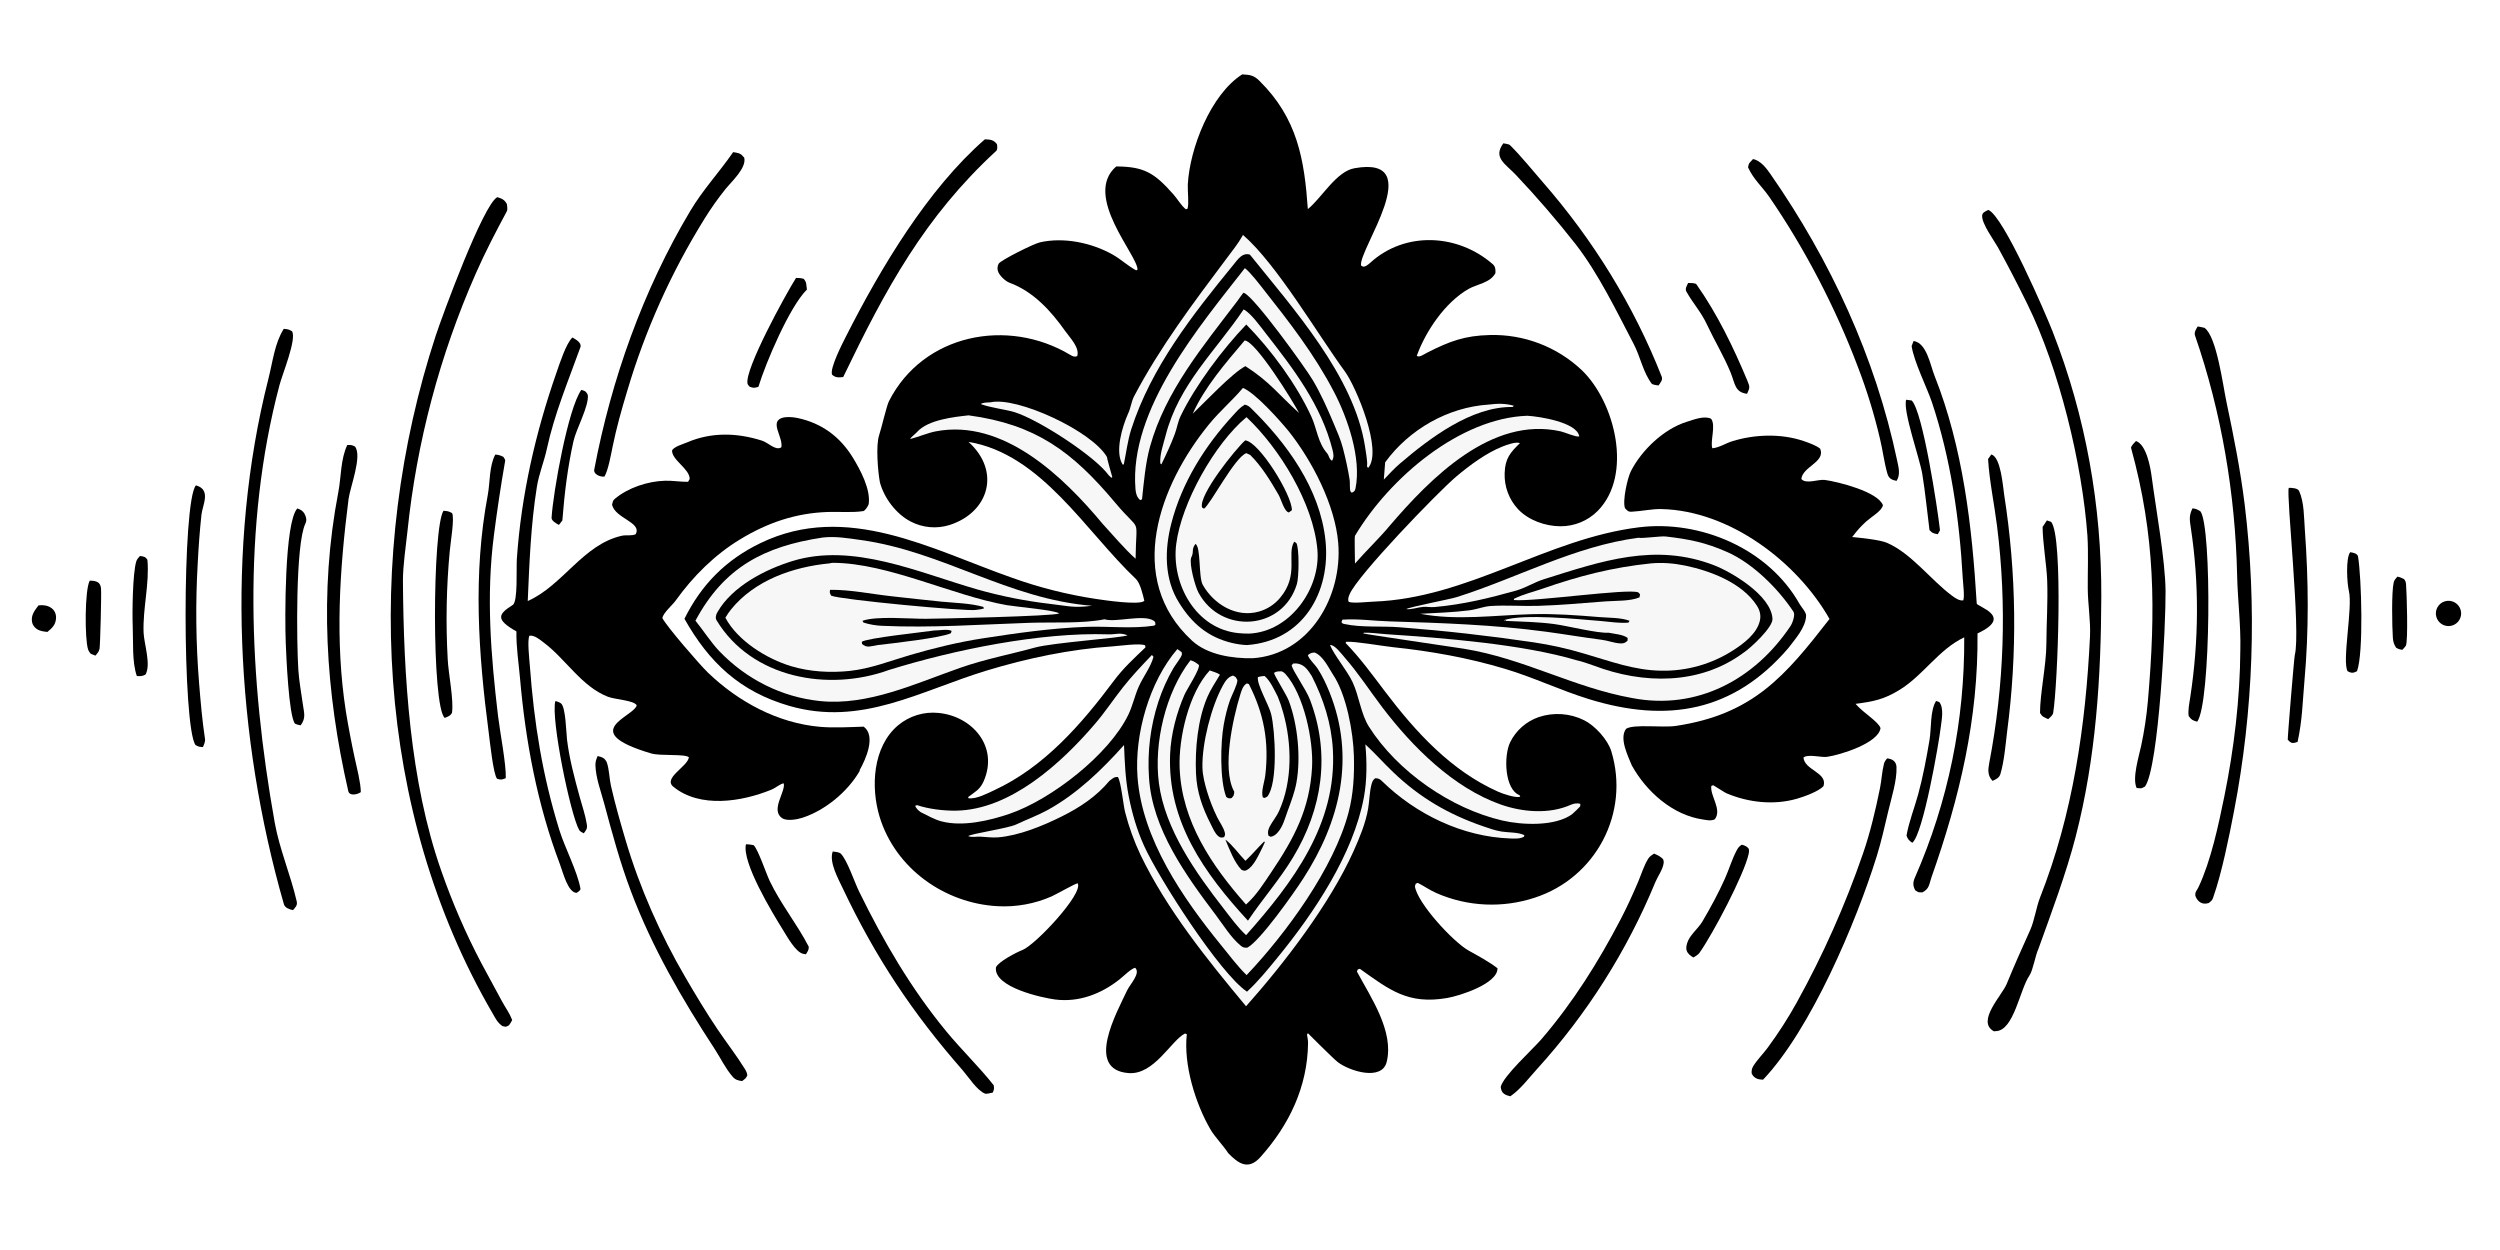
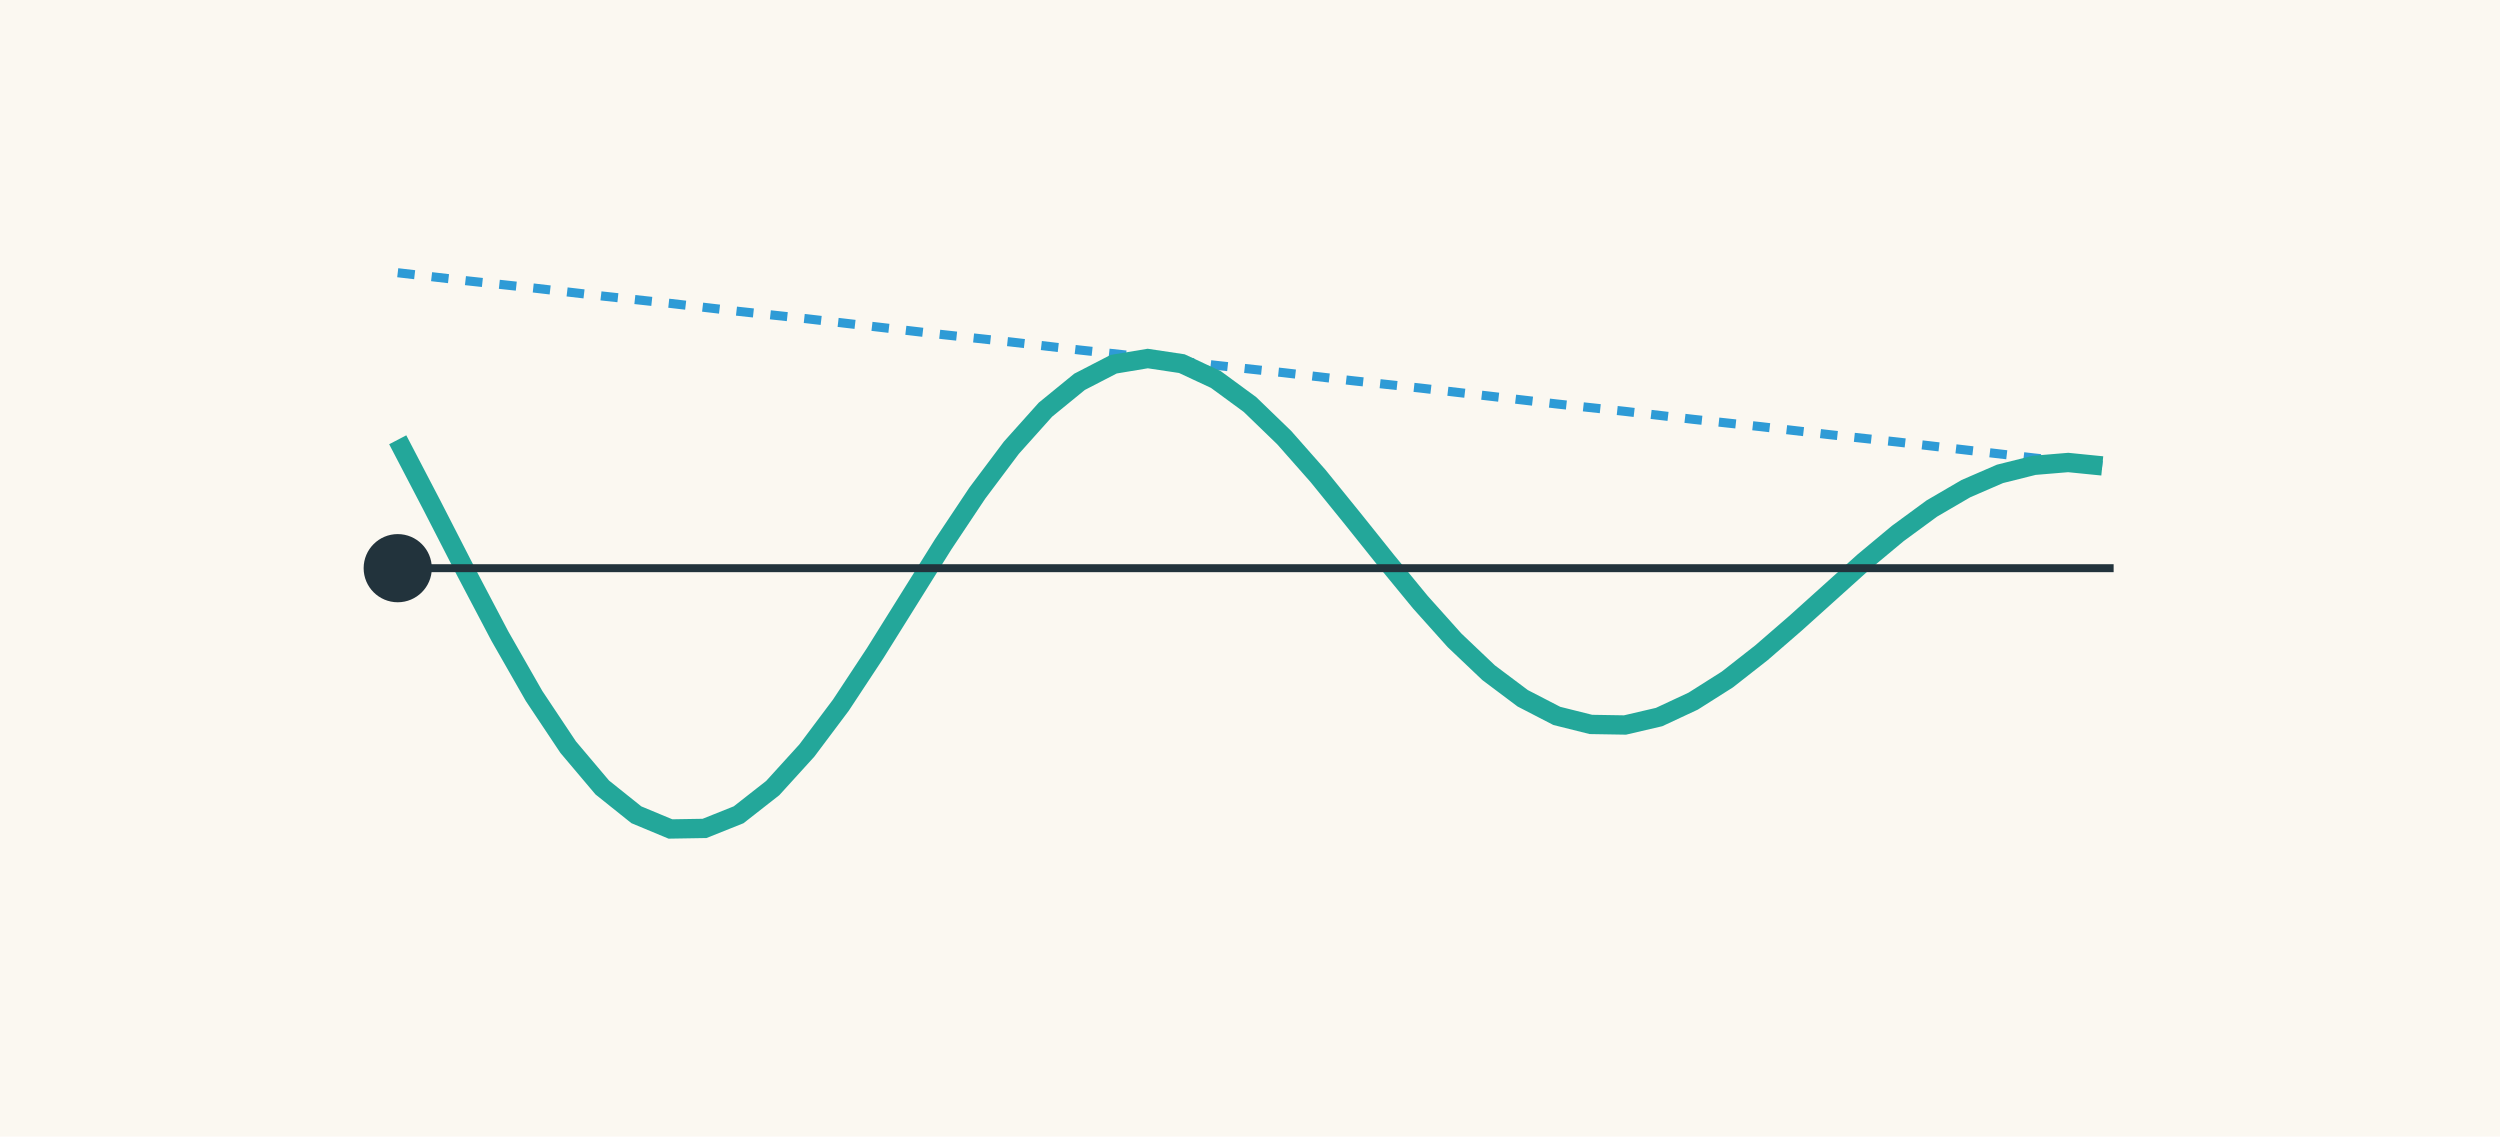
- <svg xmlns="http://www.w3.org/2000/svg" width="2048" height="1024" viewBox="0 0 2048 1024">
-   <path d="M1017.63 60.918C1023.87 61.329 1026.99 61.551 1031.55 66.044C1063.04 97.082 1068.52 130.774 1071.39 171.286C1082.67 162.263 1094.52 140.532 1109.54 137.823C1170.42 126.85 1112.36 205.005 1115 217.526L1115.8 218.07C1117.79 219.42 1120.93 216.691 1122.54 215.227C1151.33 189.041 1194.61 191.607 1223.02 216.566C1225.11 218.404 1225.24 221.172 1225.03 223.831C1220.65 231.821 1209.85 232.805 1203.02 236.712C1183.75 247.728 1167.79 271.536 1160.63 291.494C1162.62 293.128 1166.16 290.398 1169.35 288.778C1187.5 279.566 1199.92 274.935 1220.35 274.456C1248.35 273.67 1275.51 284.043 1295.86 303.29C1323.14 329.562 1337.83 389.144 1308.84 418.547C1300.73 426.699 1289.66 431.23 1278.16 431.114C1265.9 431.044 1252.22 426.228 1243.66 417.199C1236.17 409.197 1232.19 398.529 1232.61 387.572C1232.95 375.598 1237.3 370.562 1245.15 363.005C1242.01 361.605 1234.29 364.43 1230.91 365.759C1217.57 371.013 1203.65 381.342 1192.79 390.548C1177.69 403.336 1111.93 471.534 1105.61 486.791C1104.69 489.013 1103.98 490.768 1104.86 493.042C1108.42 494.465 1120.49 493.021 1125.12 492.856C1202.77 490.1 1267.11 441.205 1342.85 431.946C1393.07 425.806 1448.81 449.591 1474.14 494.686C1475.56 497.22 1479.68 501.508 1479.57 504.417C1479.21 514.165 1470.6 523.469 1464.98 530.949C1420.17 583.153 1365.93 592.536 1301.63 572.714C1278.38 565.548 1256.39 554.946 1233.11 547.97C1202.91 538.922 1172.4 533.429 1141.11 530.165C1132.73 529.291 1109.46 525.17 1102.79 525.755L1102.32 526.725C1114.34 539.142 1124.09 552.597 1134.71 566.623C1159.72 599.622 1188.67 631.382 1227.22 648.546C1231.29 650.36 1241.5 653.865 1245.39 652.681L1244.82 651.404C1232.41 646.587 1231.78 619.092 1237.11 608.074C1241.88 598.404 1250.27 590.999 1260.46 587.458C1272.75 583.325 1286.19 584.261 1297.79 590.058C1306.64 594.462 1317.12 605.966 1320 615.462C1335.4 666.188 1307.19 719.088 1257.34 735.357C1231.03 744.068 1202.42 742.776 1177 731.729C1170.81 729.027 1167.3 726.219 1161.44 723.259L1159.77 723.925L1159.1 726.025C1160.94 739.662 1190.36 771.567 1203.06 778.685C1210.79 783.017 1219.58 787.668 1226.74 793.18C1227.06 805.81 1196 815.759 1185.47 817.567C1153.49 823.052 1138.52 811.095 1114 793.646L1112.36 794.113C1112.1 794.693 1111.83 795.273 1111.56 795.853C1122.84 816.878 1142.21 844.968 1135.96 869.985C1132.01 885.817 1105.46 877.426 1095.93 870.099C1092.19 867.222 1071.41 846.385 1071.41 846.384L1070.71 847.599C1071.08 849.446 1071.61 852.665 1071.56 854.623C1071.09 890.328 1056.15 921.511 1032.55 947.879C1022.5 959.113 1014.32 953.037 1006.13 944.629C1002.28 938.588 995.089 931.214 991.719 925.435C979.151 903.882 969.453 871.961 972.237 847.237L970.798 846.637C959.442 852.19 945.612 880.678 924.578 879.074C888.391 876.314 915.223 828.789 923.169 811.678C925.778 806.058 934.624 797.428 929.956 792.814C926.772 793.295 920.371 799.782 916.825 802.545C902.024 814.215 883.774 821.261 864.438 818.796C854.157 817.485 813.801 808.839 815.889 792.503C817.599 787.94 832.781 780.082 837.533 778.265C848.091 774.228 887.843 731.881 882.818 723.601C881.394 723.469 864.902 732.825 861.533 734.312C847.616 740.421 832.458 743.177 817.281 742.359C773.623 740.021 733.515 711.291 720.624 669.282C713.155 644.941 714.92 611.772 735.649 594.228C744.94 586.454 756.987 582.781 769.035 584.05C796.717 586.837 818.344 611.833 805.734 640.166C802.728 646.92 798.747 648.629 793.057 652.999L793.521 653.979C800.052 654.645 808.44 650.134 814.458 647.352C855.343 628.453 885.909 593.323 912.352 557.868C920.336 547.162 928.811 539.511 938.357 530.345L938.116 528.704C934.319 526.661 917.143 529.126 911.664 529.487C876.903 531.777 841.829 539.149 808.511 549.25C753.842 565.823 705.808 595.424 646.539 578.25C606.181 566.556 580.885 542.74 560.701 506.914C574.561 478.906 594.68 458.5 623.196 444.802C693.722 410.924 762.881 450.033 828.881 473.239C851.287 481.291 874.427 487.13 897.971 490.674C904.57 491.673 934.228 496.085 937.424 492.128C936.303 487.376 934.027 477.606 930.605 474.367C889.192 435.17 853.149 371.906 793.418 361.993C820.09 386.108 810.163 419.665 777.993 430.052C767.329 433.422 755.759 432.378 745.871 427.152C734.013 420.939 724.335 408.07 720.825 395.16C719.164 386.526 717.369 364.782 720.19 356.487C722.006 351.147 726.309 332.44 728.219 328.677C756.238 273.488 825.612 259.987 876.859 290.782C878.932 292.029 880.246 292.541 882.453 291.771C884.612 284.721 876.498 276.708 872.484 271.025C860.884 254.6 846.397 238.759 827.089 231.663C823.641 230.396 818.562 225.71 817.484 222.03C816.882 220.022 817.11 217.857 818.117 216.019C819.643 213.249 846.599 199.717 851.979 198.507C871.543 194.108 894.364 198.827 911.751 208.701C918.338 212.442 923.382 217.419 930.659 221.444L931.813 221.06C932.865 210.053 886.521 160.439 914.405 136.353C937.437 136.466 945.74 141.739 961.193 159.142C964.58 162.957 967.496 168.264 971.451 171.441L972.798 171.02C974.174 167.013 972.759 156.302 973.049 151.032C974.672 121.509 991.794 77.378 1017.63 60.918Z" />
-   <path fill="#F7F7F7" d="M1018.19 317.813C1027.99 321.509 1048.18 344.108 1055.61 353.161C1074.82 377.278 1093.75 413.711 1096.28 444.886C1099.82 488.493 1072.98 535.994 1026.25 539.223C1009.64 539.536 989.116 536.48 976.465 524.798C921.257 473.816 949.803 397.308 990.493 347.511C999.3 336.733 1009.56 328.104 1018.19 317.813Z" />
-   <path d="M1019.73 331.483C1021.54 331.964 1022.83 332.506 1024.23 333.837C1054.08 362.863 1081.31 400.22 1085.81 442.53C1090.35 485.114 1067.3 525.14 1021.54 528.432C1017.59 528.335 1013.03 527.619 1009.14 526.684C989.52 521.974 976.151 510.487 965.789 493.576C953.598 474.122 954.001 450.268 959.571 428.689C968.19 395.296 987.098 365.208 1010.34 340.022C1013.43 336.673 1015.72 333.845 1019.73 331.483Z" />
-   <path fill="#F7F7F7" d="M1021.12 341.728C1048.4 367.405 1075.87 412.389 1079.21 450.218C1082.03 482.177 1056.82 517.576 1023.25 519.045C1020.49 519.057 1017.73 518.941 1014.98 518.698C979.328 515.448 959.483 478.073 963.548 445.765C967.796 411.996 995.017 363.439 1021.12 341.728Z" />
-   <path d="M1060.25 443.734L1062.03 444.965C1064.42 449.318 1064.13 472.746 1062.43 478.395C1050.91 516.56 1000.33 519.882 981.808 485.511C979.1 480.483 974.065 462.212 975.804 456.837C978.467 451.731 975.641 450.477 979.318 445.549C983.943 448.218 981.714 472.74 985.31 479.112C994.263 494.975 1012.8 506.346 1031.45 500.962C1038.25 499.014 1044.29 495.05 1048.77 489.595C1064.5 470.779 1053.84 453.715 1060.25 443.734Z" />
-   <path d="M1020.05 360.763C1031.39 361.659 1058.62 405.715 1058.31 417.978L1055.81 419.809C1051.94 418.962 1049.64 409.207 1047.36 405.264C1040.81 393.961 1033.53 381.911 1024.18 372.707L1021.01 371.229C1011.59 374.387 991.512 413.353 986.327 416.716L984.72 415.705C981.759 405.664 1012.09 367.91 1020.05 360.763Z" />
-   <path fill="#F7F7F7" d="M679.634 461.503C680.657 461.228 681.526 461.055 682.594 461.061C727.672 461.311 780.106 487.862 824.705 495.734C831.312 496.901 865.084 499.928 867.696 502.538C863.793 504.818 768.028 506.861 758.394 506.92C745.361 506.999 717.866 504.432 706.483 508.582L707.388 510.019C712.334 511.567 717.462 512.457 722.64 512.668C762.817 514.519 803.357 511.553 843.497 510.205C862.607 509.564 886.53 510.968 904.822 507.319C913.999 510.209 937.047 502.838 945.278 508.617C946.558 509.515 946.355 510.213 946.567 511.667L945.38 512.551C927.248 515.278 907.75 512.839 889.361 513.532C861.294 514.589 832.944 518.632 805.216 522.912C785.2 526.002 765.109 530.859 745.681 536.56C729.415 541.333 712.897 547.877 695.985 549.629C680.194 551.265 663.451 550.355 648.2 545.771C628.061 539.717 604.361 525.032 594.223 506.042C595.612 503.652 597.176 501.369 598.903 499.211C618.372 475.192 649.865 464.355 679.634 461.503Z" />
-   <path d="M679.958 483.186C696.444 482.932 714.342 486.749 730.815 488.496C744.217 489.917 757.663 491.575 771.061 492.857C782.171 493.92 794.78 494.161 805.508 497.136L806.062 498.447L803.641 499.054C802.245 499.258 800.828 499.409 799.44 499.65C791.808 500.975 688.556 491.272 680.958 487.996C679.641 485.833 679.634 485.7 679.958 483.186Z" />
-   <path d="M765.249 516.498C769.265 516.583 776.286 515.042 779.592 516.811L778.972 518.726C771.241 522.517 730.307 527.14 719.226 528.406C716.957 528.86 714.664 529.341 712.365 529.612C709.768 529.918 708.225 529.132 706.199 527.574L705.982 525.761C710.301 522.651 755.504 517.956 765.249 516.498Z" />
-   <path fill="#F7F7F7" d="M1352.62 461.503C1361.97 460.717 1371.17 461.415 1380.36 463.308C1401.04 467.572 1427.16 477.403 1439.21 496.129C1441.65 499.926 1442.71 503.974 1441.7 508.437C1439.31 518.994 1428.52 527.166 1419.83 532.718C1402.28 544.034 1381.74 549.855 1360.85 549.435C1338.64 549.137 1318.9 541.576 1297.91 535.488C1284.26 531.388 1270.33 528.275 1256.23 526.175C1219.85 520.792 1183.29 516.687 1146.62 513.868C1132.74 512.73 1114.81 514.196 1101.6 511.23C1100.11 510.895 1099.76 510.966 1098.92 509.63L1099.69 507.626C1112.9 506.732 1125.23 508.652 1138.32 509.037C1180.95 510.293 1224.18 511.81 1266.49 517.505C1281.86 519.574 1297.11 522.187 1312.49 524.169C1317.49 524.813 1322.32 526.853 1327.41 527.079C1330.18 527.202 1331.3 526.669 1333.29 524.861L1333.37 522.603C1329.5 519.669 1322.54 519.356 1317.83 518.322C1308.88 518.969 1284.09 512.69 1273.29 511.24C1260.25 509.489 1246.72 509.252 1233.57 508.646L1232.96 507.38L1232.56 508.457L1231.87 508.105C1247.96 502.559 1292.66 507.24 1311.61 508.75C1318.83 509.325 1326.92 510.775 1334.1 510.033L1334.92 508.518C1327.98 505.878 1317.55 506.131 1310.1 505.507C1291.73 503.972 1273.28 502.642 1254.83 503.138C1224.95 503.942 1193.01 508.535 1163.45 502.805C1176.77 502.082 1190.3 501.679 1203.54 500.001C1209.53 499.241 1215.37 496.804 1221.35 496.422C1233.94 495.621 1246.88 496.675 1259.54 496.332C1278.25 495.826 1296.73 493.981 1315.37 492.648C1323.76 492.049 1335.35 492.586 1343.04 489.387L1343.56 486.989C1343.27 486.657 1342.39 485.412 1342.06 485.277C1333.71 481.85 1256.91 493.109 1240.11 491.546L1240.31 490.515C1247.66 486.825 1255.74 484.999 1263.48 482.305C1293.52 471.845 1320.77 464.783 1352.62 461.503Z" />
-   <path fill="#F7F7F7" d="M991.034 549.191C994.009 550.412 996.65 550.814 999.395 552.699C995.955 558.544 991.815 564.616 989.136 570.84C981.152 589.387 978.913 613.423 979.745 633.418C980.389 648.871 985.002 661.694 991.959 675.329C993.521 678.391 995.345 682.909 998.099 685.06C999.884 686.454 1000.74 686.224 1002.76 685.815C1003.65 684.015 1003.79 683.737 1003.26 681.676C1002.27 677.758 998.866 673.1 997.044 669.343C993.773 662.633 991.041 655.674 988.875 648.531C987.005 642.342 985.212 635.384 985.039 628.894C984.516 609.32 992.24 578.909 1001.72 561.688C1003.74 558.024 1005.81 554.621 1010.05 553.431C1011.64 554.232 1012.2 554.269 1013 555.89C1013.22 556.321 1013.61 556.703 1013.65 557.182C1013.91 560.365 1008.86 570.022 1007.67 573.393C1005.35 579.988 1003.69 586.879 1002.46 593.757C999.829 608.466 999.138 639.1 1004.53 652.84C1006.54 654.199 1006.54 654.171 1008.94 653.79C1010.85 651.613 1010.92 651.432 1011.1 648.535C1010.99 648.334 1010.88 648.135 1010.77 647.932C1000.94 629.374 1010.06 588.375 1015.88 569.556C1016.93 566.172 1018.06 561.628 1021.42 559.857L1023.07 560.39C1035.49 584.674 1039.68 607.766 1036.54 635.048C1035.95 640.245 1032.88 648.465 1034.51 653.224L1035.92 653.706L1038.13 652.614C1047.05 641.932 1044.64 598.368 1041.3 584.887C1039.47 577.506 1029.25 560.264 1030.5 554.65C1032.34 554.181 1034 553.786 1035.9 553.743C1040.54 557.552 1043.94 565.308 1046.73 570.626C1048.5 574.943 1050 579.366 1051.22 583.868C1058.39 609.466 1058.86 639.811 1047.79 664.413C1045.79 668.862 1042.52 672.63 1040.24 676.928C1038.9 679.45 1038.3 681.73 1039.1 684.555L1040.97 685.519C1043.57 684.997 1045.17 683.703 1046.86 681.757C1051 677.005 1052.6 670.502 1054.72 664.695C1057.51 657.078 1060.6 649.087 1062.04 641.08C1065.74 620.488 1063.13 593.802 1055.81 574.185C1053.84 568.9 1043.87 553.477 1043.68 551.215C1045.87 549.715 1047.43 550.049 1050.01 549.969C1051.25 550.52 1052.11 551.078 1053.02 552.09C1068.15 568.988 1076.08 606.529 1074.83 628.654C1072.89 662.859 1060.24 686.528 1041.53 714.38C1035.24 723.734 1029.21 733.425 1020.73 740.99C992.57 709.113 968.023 672.834 966.351 629.031C965.415 604.508 973.92 567.596 991.034 549.191Z" />
-   <path d="M1020.27 705.195C1025.63 700.149 1030.33 694.457 1035.62 689.314L1036.15 689.982L1034.06 694.504C1031.12 700.231 1027.12 709.813 1021.27 712.803C1019.47 713.724 1018.81 713.194 1017.05 712.556C1011.04 706.369 1007.17 695.698 1003.82 687.789C1009.59 691.981 1015.05 699.936 1020.27 705.195Z" />
-   <path fill="#F7F7F7" d="M673.658 440.391C684.158 439.09 694.543 440.919 704.89 442.343C772.36 451.627 825.688 490.763 894.603 496.251C879.232 498.17 875.638 496.495 860.322 494.719C840.06 492.362 820.021 488.377 800.399 482.802C752.76 469.135 698.809 444.254 649.023 459.644C626.906 466.481 599.85 480.261 587.734 501.468C586.652 503.195 585.766 506.085 586.93 508.016C615.69 555.725 678.716 566.875 728.33 548.806C781.385 532.375 851.822 517.854 907.784 519.641C914.915 519.869 916.721 517.872 923.71 520.417C919.673 522.572 862.44 526.403 847.769 530.496C829.052 535.717 807.358 539.82 786.794 547.008C750.007 559.867 711.212 578.35 671.735 574.3C640.186 571.064 611.155 556.287 589.163 533.339C582.777 526.675 575.985 516.221 569.699 508.47C593.109 464.757 625.948 447.632 673.658 440.391Z" />
-   <path fill="#F7F7F7" d="M1342.25 440.519C1344.9 441.303 1360.29 439.059 1364.44 439.476C1383.4 441.687 1396.89 444.222 1415.14 452.319C1435.9 461.528 1456.64 482.14 1469.23 501.145C1470.85 503.585 1468.42 510.38 1466.81 512.804C1437.58 556.618 1390.22 582.041 1337.19 571.861C1288.75 563.17 1248.54 539.422 1199.15 531.435C1190.98 530.115 1117.69 519.452 1116.67 518.879L1117.42 518.301C1121.92 518.069 1130.34 519.182 1135.68 519.536C1182.54 522.637 1247.33 527.711 1291.77 540.938C1294.71 541.47 1302.87 544.219 1305.7 545.291C1346.05 560.598 1392.44 561.334 1428.36 534.664C1434.23 530.791 1452.37 513.885 1452.02 506.976C1451.04 487.462 1417.76 468.369 1404.58 463.227C1355.95 444.251 1311.77 459.748 1264.92 474.455C1256.9 476.972 1250.63 481.17 1242.72 483.601C1220.06 489.994 1198.85 495.154 1175.3 497.28C1171.68 497.606 1168.6 496.899 1165.86 497.15C1160.77 497.615 1157.38 499.309 1151.94 499.02C1153.96 497.328 1187.39 491.035 1193.47 489.114C1243.12 473.426 1290.06 447.329 1342.25 440.519Z" />
-   <path fill="#F7F7F7" d="M964.5 531.712L967.977 534.238C968.057 534.863 968.32 535.492 968.217 536.114C967.827 538.46 962.654 544.923 961.266 547.361C956.214 556.055 952.089 565.256 948.959 574.812C942.408 594.91 939.8 616.083 941.276 637.17C943.929 679.094 971.374 716.939 995.851 749.412C1001.86 757.39 1008.29 767.861 1015.94 774.309C1018.16 776.181 1019.05 776.538 1021.9 776.288C1032.56 770.453 1059.67 731.986 1067.64 719.652C1097.92 672.789 1110.57 620.382 1089.12 567.038C1086.43 560.327 1083.27 553.679 1079.33 547.598C1077.24 544.368 1072.12 539.879 1071.43 536.649C1073.66 534.996 1074.1 534.778 1076.85 534.534C1083.67 537.055 1088.1 546.533 1091.88 552.435C1103.01 568.906 1108.59 599.794 1109.12 619.37C1109.53 634.868 1108.72 650.363 1104.78 665.406C1092.81 711.126 1053.48 764.84 1021.21 798.816C1013.73 791.508 1007.04 782.527 1000.43 774.415C968.933 735.791 935.527 687.356 931.836 636.372C929.313 601.531 941.534 558.417 964.5 531.712Z" />
-   <path fill="#F7F7F7" d="M1118.48 609.779C1126.41 617.048 1133.56 625.193 1141.36 632.627C1163.31 653.569 1186.61 667.124 1215.1 676.934C1219.9 678.585 1224.88 680.363 1229.9 681.182C1235.82 682.148 1243.34 681.579 1248.78 684.159L1248.38 685.483C1245.12 687.264 1240.89 687.004 1237.27 686.879C1198.1 685.529 1160.02 667.104 1132.2 639.952C1130.28 638.079 1129.22 637.588 1126.59 637.531C1124.66 638.859 1124 640.746 1123.45 642.923C1121.88 649.152 1121.85 656.032 1120.78 662.4C1118.78 674.183 1113.8 686.206 1108.94 697.054C1089.51 740.393 1052.19 789.025 1020.76 824.328C989.058 786.227 956.078 745.389 934.414 700.555C929.061 689.259 924.803 677.477 921.697 665.369C920.289 660.052 918.206 639.427 915.731 636.522C912.585 636.3 911.435 637.842 908.905 639.626C898.109 652.559 884.568 661.492 869.602 668.923C854.252 676.546 834.748 684.59 817.508 685.964C812.844 686.335 807.841 685.619 803.16 685.393C799.512 685.216 796.746 686.18 793.145 684.966C795.024 683.002 825.672 678.644 832.468 675.405C840.872 671.399 850.049 668.064 858.167 663.597C882.361 650.285 902.553 630.717 920.803 610.328C921.406 624.467 921.845 637.926 924.572 651.889C927.365 666.188 931.255 679.746 937.288 693.034C949.328 719.554 999.115 797.258 1021.53 812.395C1030.56 804.076 1038.47 794.292 1046.24 784.814C1076.18 748.314 1108.67 699.828 1117.32 653.064C1119.85 639.394 1119.84 623.544 1118.48 609.779Z" />
-   <path fill="#F7F7F7" d="M975.211 540.881C978.125 541.645 979.828 542.892 982.142 544.732C983.151 548.189 972.286 564.613 970.313 569.145C963.819 584.067 959.247 601.378 958.564 617.681C956.247 673.017 986.528 715.3 1022.32 754.214C1034.08 736.644 1047.97 720.987 1059.05 702.724C1083.38 662.591 1090.11 617.643 1073.1 573.113C1069.83 564.576 1059.34 550.168 1058.1 545.099L1059.29 543.597C1060.64 543.463 1062.01 543.377 1063.35 543.671C1069.13 544.942 1071.52 549.161 1074.58 553.778C1084.23 572.724 1090.66 592.625 1091.88 613.957C1095.35 674.891 1059.18 722.891 1020.8 766.099C1013.97 759.812 1008.33 751.893 1002.63 744.585C979.692 715.128 954.315 679.335 949.377 641.567C945.082 608.719 954.832 567.246 975.211 540.881Z" />
-   <path fill="#F7F7F7" d="M1019.79 219.668C1023.93 222.65 1031.53 232.585 1035.09 237.094C1056.52 264.245 1076.7 290.146 1092.86 321.137C1103.75 342.012 1115.47 375.341 1110.43 400.148C1109.97 402.422 1109 402.891 1107.38 403.629C1107.03 403.279 1106.56 403.022 1106.34 402.581C1105.5 400.854 1106.01 395.382 1105.66 393.194C1104.29 384.499 1102.31 375.574 1100.11 367.054C1098.3 360.049 1095.3 353.447 1092.51 346.791C1087.56 334.986 1082.04 322.584 1075.53 311.579C1069.34 301.108 1027.53 243.15 1019.17 239.993C1018.98 239.922 1018.79 239.867 1018.6 239.804C1017.06 241.603 1014.97 244.843 1013.4 246.911C985.484 283.639 954.812 320.327 942.152 365.657C938.376 379.175 937.007 395.237 935.55 409.022L934.04 409.708C931.329 407.373 930.48 404.306 930.182 400.675C924.813 335.222 983.011 266.846 1019.79 219.668Z" />
-   <path fill="#F7F7F7" d="M1089.56 528.456C1093.12 527.724 1099.26 536.004 1101.62 538.709C1113.09 551.824 1122.04 565.866 1132.53 579.637C1157.06 611.843 1190.41 645.217 1229.18 658.984C1247.1 665.344 1269.14 667.202 1286.74 659.306C1289.03 658.277 1292.24 657.637 1294.62 658.585L1294.49 660.581C1292.44 662.833 1290.28 664.839 1287.99 666.849C1287.94 666.912 1287.9 666.989 1287.83 667.037C1273.76 677.165 1246.85 675.903 1230.85 672.205C1188.58 662.437 1144.91 632.176 1121.51 595.422C1114.74 584.77 1113.46 570.317 1107.98 558.702C1103.4 549.003 1092.97 536.865 1089.56 528.456Z" />
-   <path fill="#F7F7F7" d="M793.5 340.251C848.514 347.688 878.373 369.803 913.773 412.051C935.431 437.9 930.699 421.247 930.281 457.734C921.869 450.328 911.293 437.88 903.286 429.157C870.943 390.292 821.839 342.856 766.682 353.344C760.221 354.573 752.427 357.899 745.653 359.668C746 358.258 749.811 355.529 751.277 353.874C760.173 343.828 781.681 341.533 793.5 340.251Z" />
-   <path fill="#F7F7F7" d="M943.633 536.569L944.948 538.089C942.681 546.527 936.355 554.568 932.799 562.627C929.489 570.132 927.877 578.212 924.245 585.68C908.376 618.302 861.205 654.952 827.112 666.636C810.616 672.29 788.684 677.414 771.331 672.885C765.43 671.344 759.527 667.911 754.055 665.233C752.096 663.65 750.682 662.503 749.672 660.1L751.284 659.573C760.746 662.769 773.186 664.247 783.19 664.094C827.901 663.409 869.737 624.888 897.074 592.925C905.203 583.42 912.061 573.035 919.786 563.222C927.154 553.862 935.407 545.172 943.633 536.569Z" />
-   <path fill="#F7F7F7" d="M1251.13 340.588C1260.74 341.1 1292.18 345.937 1293.73 357.562C1290.8 358.158 1282.07 354.179 1278.56 353.386C1221.82 340.591 1171.62 392.006 1138.5 430.616C1130.65 440.165 1118.76 451.621 1109.99 461.655C1110.06 458.808 1109.45 439.819 1110 438.908C1138.77 390.792 1196.31 342.511 1251.13 340.588Z" />
-   <path fill="#F7F7F7" d="M1018.24 192.459C1045.84 216.26 1079.68 274.26 1101.67 304.2C1110.81 316.649 1133.06 369.408 1120.74 383.386L1119.79 381.92C1119.86 381.496 1119.92 381.071 1119.96 380.645C1120.26 377.944 1118.68 368.588 1118.19 365.513C1109.14 308.031 1059.14 252.498 1023.91 208.596C1017.73 206.704 1014.15 212.327 1010.49 216.811C977.109 257.633 942.889 301.027 926.628 351.963C923.882 360.565 922.503 371.336 920.633 380.381L919.734 380.646C912.973 370.238 919.49 349.261 924.146 338.761C926.204 334.656 926.89 328.733 928.976 324.765C950.264 284.276 977.477 248.239 1004.81 211.747C1009.07 206.065 1014.35 199.48 1017.75 193.357L1018.24 192.459Z" />
-   <path fill="#F7F7F7" d="M1018.78 253.486C1024.58 256.244 1032.96 268.025 1037.15 273.386C1059.84 302.402 1082.44 332.054 1091.59 368.466C1092.39 371.659 1093.02 374.487 1091.22 377.467C1088.63 375.941 1088.89 373.483 1087.23 371.407C1079.5 362.544 1078.8 351.163 1074.26 341.256C1062.13 314.83 1041.22 286.408 1020.94 265.85C1001.66 285.927 979.394 315.577 967.202 340.73C964.863 345.556 964.26 350.539 962.431 355.432C959.253 363.937 955.373 372.276 951.39 380.432L950.499 379.58C949.999 372.019 952.994 364.147 954.833 356.924C965.537 314.897 995.835 287.654 1018.78 253.486Z" />
-   <path fill="#F7F7F7" d="M1019.62 278.926C1028.7 279.324 1059.27 328.777 1064.18 338.303C1047.32 323.185 1040.24 312.75 1020.23 299.948C1009.44 305.573 986.952 329.531 977.069 338.935C987.007 316.826 1004.04 297.387 1019.62 278.926Z" />
-   <path fill="#F7F7F7" d="M1219.46 331.438C1226.82 330.523 1233.03 330.395 1240.16 332.386L1239.13 333.409C1205.46 332.892 1171.22 358.946 1146.97 379.639C1142.77 383.112 1137.55 388.817 1133.62 392.878L1134.72 378.721C1154.29 351.799 1186.11 333.589 1219.46 331.438Z" />
-   <path fill="#F7F7F7" d="M811.659 329.552C832.946 324.722 894.76 353.029 906.989 374.637C906.032 372.946 911.291 391.122 911.222 390.856L910.406 391.376L908.284 389.376C897.06 373.736 850.982 343.86 831.145 337.637C824.522 335.559 811.259 333.996 803.496 331.038C805.147 329.552 808.952 329.77 811.659 329.552Z" />
-   <path d="M1567.62 279.342C1578.36 280.966 1581.22 298.849 1584.68 307.578C1608.19 366.89 1615.53 431.217 1619.33 494.411C1619.49 496.958 1650.05 505.007 1619.98 518.891C1620.67 589.018 1605.33 653.281 1582.3 718.58C1580.23 724.439 1580.68 727.989 1574.85 731.053C1570.8 730.88 1572.32 731.37 1568.97 729.337C1566.93 725.524 1566.97 722.839 1568.74 718.802C1595.91 656.775 1609.52 590.609 1609.1 522.093C1588.09 532.062 1575.85 553.011 1556.06 565.179C1543.28 573.038 1534.73 574.668 1520.07 576.595C1526.53 584.166 1538.45 590.821 1540.52 596.427C1539.03 608.718 1507.67 618.446 1496.61 620.022C1492.09 620.665 1481.06 617.495 1477.41 620.562C1478.2 630.994 1497.34 632.808 1493.82 643.993C1489.99 648.273 1477.86 652.665 1471.98 654.344C1453.1 659.741 1432.47 657.484 1414.49 649.928C1412.73 649.189 1406.21 644.787 1403.44 643.238L1401.9 643.846C1400.77 652.003 1410.9 663.183 1404.77 671.154C1401.47 672.714 1398.43 671.826 1394.93 671.319C1370.28 667.745 1348.62 648.505 1336.75 626.972C1333.62 619.235 1326.24 604.692 1332.12 597.027C1338.32 592.987 1362.06 596.286 1372.78 594.681C1436.32 585.176 1462.51 553.64 1498.75 507.041C1472.05 460.162 1416.93 418.373 1361.21 417.026C1353.2 416.832 1344.69 418.813 1336.65 419.204C1333.61 419.352 1333.06 418.236 1331.18 416.286C1329.01 410.388 1333.19 391.58 1336.07 385.926C1344.79 368.749 1363.11 351.32 1381.75 345.555C1387.61 343.742 1395.96 340.329 1401.67 343.003C1405.9 348.223 1400.8 361.493 1402.75 367.223C1408.6 366.665 1413.41 363.206 1419.06 361.457C1437.46 355.763 1459.02 355.025 1477.38 361.256C1481.72 362.73 1487.77 364.842 1491.09 367.583C1495.66 378.444 1476.65 382.255 1475.66 392.397C1479.53 396.926 1489.48 392.431 1494.98 393.18C1505.59 394.623 1538.24 402.74 1542.49 413.827C1541.81 418.395 1533.15 423.304 1529.1 426.926C1524.02 431.481 1521.53 434.443 1517.32 439.919C1523.99 440.607 1539.98 442.141 1545.85 444.689C1565.97 453.436 1581.63 475.054 1599.18 488.075C1601.69 489.934 1605.16 492.323 1608.25 491.832C1609.59 489.295 1608.12 477.883 1607.89 473.776C1605.22 425.363 1598.01 375.5 1582.58 329.368C1578.78 317.986 1567.8 296.16 1566.01 283.461C1566.66 281.804 1567.19 280.431 1567.62 279.342Z" />
-   <path d="M468.924 276.482C471.382 277.871 476.801 280.738 475.458 284.464C465.503 312.095 454.175 339.018 447.952 367.84C445.745 378.065 441.399 388.464 439.795 398.919C434.857 429.681 433.67 461.262 432.327 492.371C461.102 479.631 477.555 446.041 509.375 438.89C513.077 438.058 517.947 439.21 520.791 437.564C525.941 427.789 504.084 424.841 501.386 413.471C501.898 411.449 501.904 410.134 503.598 408.705C514.493 399.511 530.803 394.161 544.95 393.819C551.54 393.659 557.473 394.806 563.651 394.699L564.978 392.406C565.189 384.18 549.996 376.689 550.578 368.857C552.493 365.756 559.572 363.824 563.01 362.348C582.848 353.858 603.881 354.5 624.19 360.962C629.526 362.66 635.354 369.483 640.052 366.443C641.346 360.93 635.847 352.671 636.229 347.446C636.782 339.899 649.222 341.554 653.521 342.472C673.265 346.686 688.276 357.87 698.757 375.041C704.805 384.949 713.269 400.751 711.657 412.715C711.45 414.333 708.641 418.446 707.216 418.694C697.724 420.094 687.789 419.092 678.144 419.411C651.884 420.28 628.847 428.166 606.401 441.773C585.525 454.427 567.786 472.064 553.574 491.898C550.705 495.902 543.721 501.56 542.568 506.252C546.095 513.19 573.189 544.529 579.977 551.048C604.867 574.951 637.176 592.432 671.941 595.433C683.028 596.391 696.2 595.638 707.543 595.277C717.775 602.868 709.262 621.873 704.363 630.652C704.337 630.943 704.327 631.442 704.119 631.8C694.291 648.707 675.854 663.936 657.22 669.939C652.688 671.399 644.429 672.784 640.703 670.229C630.965 663.553 643.752 648.459 642.039 641.737C639.504 641.85 635.497 645.435 631.771 646.957C607.566 656.843 573.513 662.271 551.689 644.576C542.799 637.368 563.27 628.139 564.346 620.374C561.392 617.407 541.066 619.482 533.394 617.205C472.493 599.131 519.248 587.309 521.59 577.826C519.72 573.757 503.938 573.081 497.952 570.764C476.556 562.482 463.546 540.059 445.629 526.541C442.375 524.086 437.968 520.235 433.755 520.729C431.778 524.017 433.696 540.57 434.057 545.466C437.531 592.452 444.335 635.253 458.36 680.41C462.634 694.172 473.072 714.031 475.491 727.931C475.753 729.436 473.635 730.535 472.378 731.428C465.201 731.343 461.077 714.266 458.752 708.142C440.248 659.405 430.551 607.687 426.023 555.877C424.931 543.39 422.767 529.728 423.062 517.264C405.316 507.255 408.375 502.969 420.049 495.577C424.394 492.827 422.843 465.898 423.405 457.767C427.008 405.586 438.632 354.553 455.889 305.198C458.402 297.982 463.745 281.282 468.924 276.482Z" />
-   <path d="M1628.79 171.973C1641.1 176.423 1675.96 257.402 1681.44 271.418C1708.7 341.025 1721.68 414.427 1721.39 488.999C1721.13 555.126 1717.06 620.694 1700.44 685.184C1692.59 715.621 1680.42 747.955 1669.78 777.567C1667.52 782.203 1665.32 795.029 1662.67 798.866C1654.44 810.778 1649.85 844.603 1634.72 844.73C1634.3 844.793 1633.61 844.938 1633.27 844.755C1618.83 836.708 1640.06 815.387 1643.85 806.127C1650 791.122 1656.45 776.635 1663.12 761.907C1666.63 754.148 1668.06 743.237 1671.24 735.16C1698.07 667.195 1708.64 594.113 1712.12 521.48C1712.74 508.588 1710.36 494.958 1710.29 482.013C1710.2 467.61 1710.89 453.246 1710.02 438.862C1705.8 379.981 1686.79 301.815 1660.8 249.068C1653.12 233.391 1645.07 217.892 1636.68 202.582C1633.7 197.214 1623.04 182.856 1623.8 176.358C1624.07 173.98 1626.71 172.996 1628.79 171.973Z" />
-   <path d="M407.395 161.504C411.361 162.743 413.3 163.6 415.254 167.206C415.503 168.85 415.953 171.683 415.148 173.178C406.147 189.898 397.412 206.654 389.763 224.063C360.235 291.053 341.355 362.244 333.805 435.062C332.484 447.229 330.004 463.908 330.088 475.937C330.631 553.395 335.742 640.014 361.409 713.127C370.487 739.258 381.513 764.671 394.395 789.152L411.5 820.771C414.1 825.505 417.443 830.043 419.266 834.851L419.57 835.67C418.905 837.16 417.884 838.536 416.967 839.912C413.758 841.477 415.19 841.27 411.543 840.565C407.34 837.51 406.117 834.567 403.657 830.349C307.123 664.857 297.98 454.782 356.933 275.016C362.196 258.97 395.764 167.539 407.395 161.504Z" />
-   <path d="M1800.34 267.455C1802.2 267.654 1804.11 268.147 1805.94 268.567C1815.93 275.65 1821.07 315.896 1823.9 329.226C1829.78 356.912 1835.37 385.218 1838.85 413.311C1849.01 497.018 1846.06 581.797 1830.1 664.595C1826.19 684.907 1820.06 715.311 1813.22 734.668C1812.47 737.446 1811.62 737.918 1809.43 739.742C1804.23 741.464 1800.35 738.899 1798.46 733.976C1798.01 730.518 1799.61 729.706 1800.98 726.81C1811.22 705.21 1817.46 675.524 1822.21 652.229C1830.14 613.302 1835.04 572.021 1835.28 532.387C1835.78 512.131 1833.08 491.283 1832.65 471.199C1831.22 405.091 1819.84 337.422 1798.17 274.915C1797.24 272.237 1799 269.666 1800.34 267.455Z" />
-   <path d="M232.459 269.382C235.641 269.708 236.49 269.674 239.316 271.43C242.978 278.28 231.428 306.153 228.953 315.491C198.169 431.629 204.119 556.502 225.05 673.842C228.927 695.577 238.193 717.046 243.089 738.492C243.846 741.805 241.809 743.447 240.019 745.583C237.296 745.028 233.445 743.768 232.572 740.73C193.461 604.646 184.769 448.438 219.845 310.444C223.548 295.876 224.977 281.24 232.459 269.382Z" />
-   <path d="M1545.9 621.265C1547.89 621.484 1549.87 621.949 1551.42 623.32C1552.84 624.583 1553.53 626.43 1553.61 628.294C1554.1 639.187 1549.39 653.799 1546.9 664.381C1543.94 676.888 1541.13 689.53 1537.3 701.805C1520.5 755.665 1483.41 843.331 1444.29 884.491C1442.71 884.376 1440.92 884.296 1439.44 883.69C1437.26 882.792 1435.91 881.477 1434.96 879.324C1434.8 877.001 1435.1 875.26 1436.33 873.263C1439.57 868.019 1444.43 863.27 1448.12 858.242C1456.71 846.521 1464.82 834.086 1471.83 821.356C1493.46 782.314 1511.64 741.455 1526.16 699.245C1532.01 682.397 1536.6 663.03 1540.12 645.496C1541.43 639 1541.71 631.967 1543.36 625.607C1543.79 623.976 1544.83 622.543 1545.9 621.265Z" />
-   <path d="M600.618 124.6C605.591 125.532 606.675 125.471 609.676 129.17C611.721 137.524 599.414 148.588 594.227 155.004C588.062 162.683 582.375 170.733 577.199 179.11C549.889 223.008 528.603 270.377 513.912 319.945C509.22 335.454 505.028 350.289 501.796 366.163C500.487 372.591 498.239 385.156 495.186 390.432C491.49 390.825 486.088 388.476 486.798 384.727C500.805 310.828 526.759 237.77 565.342 172.994C575.996 155.109 589.274 141.117 600.618 124.6Z" />
-   <path d="M1354.97 699.271C1357.98 700.477 1360.04 701.547 1362.4 703.799C1362.89 704.978 1363.02 706.011 1362.83 707.285C1362.08 712.515 1358.04 717.83 1356.03 722.72C1332.77 779.094 1299.88 830.993 1258.83 876.093C1252.21 883.375 1245.36 892.598 1237.25 898.096C1235.55 897.718 1233.39 897.035 1232.01 895.963C1229.95 894.36 1229.8 892.764 1229.38 890.386C1231.53 881.382 1255.55 859.666 1262.75 851.292C1288.65 821.148 1309.33 788.136 1327.7 752.957C1332.94 742.91 1337.59 732.715 1342.01 722.278C1344.56 716.24 1346.79 708.873 1350.28 703.352C1351.39 701.591 1353.26 700.391 1354.97 699.271Z" />
-   <path d="M1436.04 130.313C1442.26 131.434 1447.07 137.856 1450.54 142.86C1499.59 213.484 1536.26 292.573 1554.06 376.919C1555.3 382.783 1557.08 388.771 1553.64 393.952C1549.63 393.134 1547.31 392.025 1546.11 387.817C1543.45 378.523 1542.41 369.047 1540.1 359.515C1535.41 339.454 1529.35 319.739 1521.95 300.508C1503.98 252.728 1478.53 203.635 1449.38 161.305C1443.55 152.845 1436.48 146.983 1432 137.093C1432.7 133.14 1433.03 133.814 1436.04 130.313Z" />
-   <path d="M284.502 364.533C287.552 364.499 288.106 364.416 290.788 365.803C296.974 373.489 286.772 399.105 285.525 408.904C278.188 466.571 274.336 524.859 283.334 582.801C285.404 595.463 287.797 608.069 290.511 620.609C292.185 628.434 295.566 641.333 295.581 648.909C292.751 650.979 286.278 652.307 285.306 648.069C266.773 567.254 261.398 484.973 277.157 403.157C279.513 390.923 278.969 376.074 284.502 364.533Z" />
-   <path d="M489.603 619.357C491.134 619.706 493.086 620.197 494.387 621.094C495.558 621.902 496.706 623.428 497.171 624.772C499.113 630.373 499.162 637.865 500.51 643.817C503.903 658.796 508.163 673.62 512.516 688.344C523.963 727.06 541.011 765.59 561.356 800.446C569.877 815.044 578.628 829.636 588.094 843.639C595.321 854.332 603.363 864.645 610.143 875.613C611.254 877.409 611.979 878.845 612.224 880.971C611.087 883.48 610.046 884.053 607.872 885.629C604.628 885.118 602.472 884.662 600.221 882.074C594.173 875.123 590.401 866.88 585.388 859.211C558.586 818.21 534.208 776.124 516.849 730.105C507.807 706.136 501.418 682.252 494.78 657.61C492.081 647.588 488.119 637.407 487.779 626.947C487.688 624.128 488.454 621.894 489.603 619.357Z" />
-   <path d="M1749.83 361.291C1758.39 364.321 1761.65 382.867 1762.67 390.635C1766.19 417.402 1773.8 458.537 1774.03 484.39C1774.27 510.799 1768.6 628.089 1757.22 644.292C1753.55 646.31 1754.86 645.786 1750.36 645.551C1746.5 637.687 1752.25 619.47 1754.06 610.858C1756.62 598.824 1758.45 586.648 1759.54 574.395C1766.06 499.688 1765.61 438.893 1745.8 367.045C1745.41 365.636 1748.73 362.389 1749.83 361.291Z" />
-   <path d="M806.833 114.114C811.233 114.346 813.782 114.379 816.697 118.081C816.965 119.709 817.407 122.412 816.037 123.674C757.401 177.696 725.455 236.723 690.744 308.87C687.262 309.329 684.216 309.481 681.594 306.863C679.652 301.532 690.497 280.576 693.359 274.938C721.309 219.869 759.97 154.863 806.833 114.114Z" />
-   <path d="M1231.55 117.403C1232.56 117.554 1236.22 118.119 1236.87 118.773C1246.67 128.543 1254.62 138.643 1263.81 149.171C1305 196.357 1338.37 250.238 1361.27 308.55C1362.34 311.277 1360.08 313.713 1358.63 315.816C1357.61 315.668 1353.72 315.077 1353.22 314.474C1346.13 305.383 1343.75 292.161 1338.44 282.02C1324.21 254.83 1309.68 224.543 1290.9 200.221C1275.36 180.433 1258.92 161.369 1241.63 143.09C1232.94 134.002 1222.94 129.087 1231.55 117.403Z" />
-   <path d="M1631.27 372.299C1639.09 374.427 1640.72 397.977 1641.85 405.499C1651.89 469.61 1652.7 534.828 1644.26 599.17C1642.93 610.179 1641.87 623.414 1638.77 633.956C1637.8 637.24 1635.26 638.317 1632.31 639.707C1628.2 635.455 1628.5 630.739 1629.57 625.15C1641.87 561.021 1644.11 495.493 1635.95 430.69C1633.66 412.467 1629.74 394.342 1628.63 376.054C1628.63 376.054 1631.08 372.574 1631.27 372.299Z" />
-   <path d="M405.766 372.348C408.949 372.718 409.433 372.921 412.362 374.247C412.783 374.953 413.98 376.599 413.861 377.282C410.331 397.563 407.294 417.774 404.653 438.19C398.152 488.435 402.082 536.513 407.987 586.495C409.492 599.236 414.781 626.337 414.338 637.487C410.698 638.941 410.397 638.836 407.263 637.985C404.178 635.07 401.23 606.774 400.358 600.128C391.843 535.215 387.333 470.272 399.591 405.473C401.517 395.287 400.67 381.679 405.766 372.348Z" />
-   <path d="M682.159 697.562C684.088 697.798 687.394 697.953 688.824 699.377C694.012 704.544 700.026 722.705 703.793 730.383C723.832 771.229 746.096 809.493 775.07 844.749C787.552 859.937 801.854 873.632 814.028 889.014C814.526 891.894 814.399 892.341 813.263 895.049C811.799 895.298 808.195 896.357 806.976 895.894C800.363 893.378 793.347 882.164 788.541 876.675C747.33 829.618 716.987 783.956 690.225 727.372C686.479 719.451 679.064 706.219 682.159 697.562Z" />
-   <path d="M1874.97 399.656C1877.3 399.585 1882.29 399.792 1883.42 402.206C1887.63 411.267 1887.4 424.19 1888.13 434.111C1891.16 475.393 1891.5 516.537 1887.8 557.773C1886.22 575.776 1886.12 589.474 1882.19 607.789C1878.06 609.192 1876.92 609.032 1874.13 606.056C1873.85 605.193 1879.34 538.696 1879.89 536.635C1884.94 517.458 1872.7 404.723 1874.97 399.656Z" />
-   <path d="M160.513 397.607C173.253 401.137 165.905 413.703 165.046 421.549C163.587 434.879 162.616 448.786 161.935 462.179C160.091 494.617 160.477 527.142 163.089 559.527C164.357 575.046 165.617 590.083 167.966 605.516C168.253 607.403 167.067 610.278 166.218 612.004C163.236 611.823 162.841 611.786 160.218 610.38C149.45 596.334 149.072 410.538 160.513 397.607Z" />
-   <path d="M1796.09 416.436C1799.21 416.773 1799.93 417.333 1802.55 418.837C1812.09 430.898 1811.19 576.599 1799.93 591.229C1795.87 590.054 1795.2 589.614 1792.99 586.612C1792.19 582.33 1793.58 575.665 1794.25 571.235C1801.29 524.965 1801.73 478.505 1794.69 432.203C1793.7 425.67 1793.17 422.391 1796.09 416.436Z" />
-   <path d="M243.546 416.524C244.134 416.71 244.708 416.906 245.271 417.16C247.932 418.356 249.297 420.044 250.283 422.71C251.112 424.952 251.237 426.766 250.176 428.94C241.915 445.869 243.004 527.37 244.395 548.635C245.014 558.102 246.785 567.568 248.096 576.962C249.063 583.893 250.799 588.229 246.297 594.193C244.18 593.917 243.676 593.643 241.67 592.846C236.496 586.493 234.491 536.57 234.08 526.568C233.322 508.088 232.996 427.987 243.546 416.524Z" />
-   <path d="M363.327 418.405C366.498 418.722 367.496 418.682 370.352 420.336C372.509 424.278 369.046 444.468 368.461 451.208C365.68 480.716 365.113 510.391 366.762 539.984C367.296 551.564 371.907 573.87 370.241 584.046C368.738 586.616 367.05 586.985 364.332 588.094C353.534 579.012 354.146 432.181 363.327 418.405Z" />
-   <path d="M1676.81 426.305L1680.3 427.513C1690.45 439.672 1685.62 562.083 1681.96 583.99C1681.63 586.013 1679.36 587.718 1677.87 589.145C1673.79 587.13 1673.23 587.413 1671.18 584.049C1671.18 568.173 1676.33 544.641 1676.39 527.58C1676.45 510.171 1677.71 493.482 1677.05 475.384C1676.61 463.245 1673.36 444.341 1673.3 431.679C1674.68 429.561 1675.85 427.77 1676.81 426.305Z" />
-   <path d="M1426.91 691.964C1429.48 692.733 1431.05 693.181 1432.69 695.485C1432.85 696.862 1432.82 698.179 1432.51 699.533C1428.65 716.844 1403.05 765.303 1392.22 780.547C1391.06 782.174 1388.92 783.352 1387.25 784.392C1385.54 783.406 1383.55 782.006 1382.49 780.316C1380.98 777.919 1381.28 775.664 1381.97 773.086C1383.8 766.181 1391 760.981 1394.59 754.906C1401.2 743.727 1407.91 731.347 1413.17 719.479C1416.45 712.09 1418.82 704.017 1422.56 696.88C1423.7 694.706 1424.73 693.21 1426.91 691.964Z" />
-   <path d="M652.094 227.688C654.956 227.714 655.666 227.709 658.421 228.438C660.965 231.551 660.338 232.552 661.028 237.189C646.822 251.233 627.382 296.973 621.279 316.9C618.009 317.823 617.458 318.034 614.164 316.828C613.489 316.029 612.575 315.267 612.359 314.234C609.907 302.501 643.787 240.84 652.094 227.688Z" />
-   <path d="M1382.92 231.806C1384.37 231.823 1388.89 231.739 1389.71 232.903C1406.81 257.218 1419.91 284.266 1431.35 311.628C1433.74 317.353 1433.42 317.538 1431.2 322.596C1421.02 321.384 1421.38 314.053 1417.69 305.102C1412.04 291.399 1404.57 279.183 1398.37 265.934C1393.35 255.207 1387.1 248.879 1381.44 238.787C1380.2 236.52 1381.94 233.984 1382.92 231.806Z" />
-   <path d="M611.084 691.618C613.274 691.668 615.234 691.862 617.37 692.358C621.074 695.882 627.561 715.419 630.535 721.658C639.596 740.664 652.897 756.842 662.485 775.459C662.751 778.12 661.541 779.646 660.157 781.756C659.333 781.633 658.518 781.504 657.708 781.303C651.648 779.801 644.563 766.86 641.379 761.744C632.58 747.609 607.655 706.465 611.084 691.618Z" />
-   <path d="M1925.25 452.381C1927.63 452.676 1931.3 453.422 1931.72 455.994C1934.57 473.375 1936.37 534.851 1930.87 549.87C1927.57 551.542 1926.24 551.47 1923.18 549.892C1918.4 542.089 1927.52 497.305 1924.2 484.064C1922.7 478.027 1921.48 457.431 1925.25 452.381Z" />
-   <path d="M114.617 455.494C115.194 455.522 115.754 455.543 116.32 455.673C118.935 456.275 119.337 456.487 120.762 458.633C122.55 478.037 116.88 498.622 117.627 518.175C117.977 527.317 123.934 544.552 119.178 552.624C116.356 554.084 115.181 553.938 112.097 553.811C108.041 542.246 109.254 525.524 108.734 513.279C108.262 502.181 108.629 469.833 111.606 459.995C112.143 458.217 113.384 456.836 114.617 455.494Z" />
-   <path d="M1586.02 574.237L1588.67 575.127C1592.59 580.143 1590.66 589.233 1589.94 595.258C1588.26 609.375 1575.41 683.453 1566.54 690.426C1563.95 688.666 1562.74 687.428 1561.82 684.441C1563.84 673.071 1568.3 661.931 1571.35 650.778C1575.31 636.317 1578.17 620.924 1580.67 606.124C1582.25 596.82 1581.06 582.134 1586.02 574.237Z" />
-   <path d="M476.249 319.35C480.21 320.611 479.93 320.668 481.552 323.576C482.533 332.681 472.008 351.513 469.816 361.313C464.971 382.962 462.4 404.299 460.684 426.367C460.684 426.367 458.11 429.685 457.861 430.006C455.788 428.906 451.69 426.68 451.847 424.152C453.17 402.862 465.366 334.511 476.249 319.35Z" />
-   <path d="M1561.54 327.467L1566 328.064C1575.05 336.189 1587.46 417.762 1589.24 434.427C1589.24 434.427 1587.6 437.328 1587.43 437.637C1583.62 436.883 1582.9 436.75 1580.64 434.227C1578.66 418.997 1577.26 403.653 1574.75 388.361C1572.64 375.482 1558.67 336.571 1561.54 327.467Z" />
-   <path d="M454.93 574.328C456.418 574.586 458.249 575.3 459.486 576.167C463.433 578.935 463.829 600.149 464.495 605.793C466.352 621.546 470.758 637.781 474.945 653.064C476.954 660.393 479.591 667.868 480.736 675.383C481.28 678.959 480.216 679.998 478.193 682.679C477.03 682.148 475.115 681.098 474.476 679.988C467.382 667.678 451.085 588.64 454.93 574.328Z" />
-   <path d="M73.524 475.649C76.296 475.788 78.501 475.73 80.79 477.492C82.07 478.477 82.609 480.538 82.76 482.087C83.201 486.585 82.081 528.488 81.568 531.322C81.093 533.943 79.794 535.106 78.166 537.096L74.342 535.577C73.372 534.461 72.605 533.354 72.134 531.935C69.38 523.631 69.346 483.167 73.524 475.649Z" />
-   <path d="M1963.91 472.388C1965.96 472.714 1967.51 473.451 1969.36 474.371C1970.6 475.76 1970.89 477.021 1971.04 478.823C1971.59 485.109 1972.86 525.35 1970.86 528.973C1970.27 530.04 1968.82 531.358 1968 532.316C1965.97 532.083 1964.65 531.644 1962.89 530.598C1961.13 527.895 1960.45 525.7 1960.23 522.489C1959.59 513.217 1959.06 484.839 1960.94 476.993C1961.35 475.259 1962.76 473.704 1963.91 472.388Z" />
-   <path d="M31.54 495.936C32.697 495.831 33.861 495.743 35.024 495.782C38.393 495.895 41.884 497.23 44.018 499.937C45.6 501.943 46.129 504.472 45.875 506.979C45.364 512.029 42.59 514.603 38.834 517.684C35.937 517.377 32.715 516.993 30.238 515.346C28.176 513.975 26.639 511.922 26.226 509.45C25.296 503.889 28.398 500.116 31.54 495.936Z" />
-   <path d="M2003.08 492.531C2008.63 491.016 2014.35 494.309 2015.83 499.866C2017.3 505.424 2013.97 511.12 2008.4 512.556C2002.89 513.977 1997.26 510.684 1995.8 505.182C1994.34 499.68 1997.59 494.031 2003.08 492.531Z" />
+ <svg xmlns="http://www.w3.org/2000/svg" class="typst-doc" viewBox="0 0 440 200" width="440pt" height="200pt">
+   <path class="typst-shape" fill="#fbf8f1" fill-rule="nonzero" d="M 0 0 L 0 200 L 440 200 L 440 0 Z " />
+   <g>
+     <g transform="translate(0 0)">
+       <g class="typst-group">
+         <g>
+           <g transform="translate(0 0)">
+             <path class="typst-shape" fill="#fbf8f1" fill-rule="nonzero" d="M 0 0 L 0 200 L 440 200 L 440 0 L 0 0 Z " />
+           </g>
+           <g transform="translate(70 48)">
+             <path class="typst-shape" fill="none" stroke="#2e9bd6" stroke-width="1.6" stroke-linecap="butt" stroke-linejoin="miter" stroke-miterlimit="4" stroke-dashoffset="0" stroke-dasharray="3 3" d="M 0 0 L 12 1.4 L 24 2.7 L 36 4.1 L 48 5.4 L 60 6.8 L 72 8.1 L 84 9.5 L 96 10.9 L 108 12.2 L 120 13.6 L 132 14.9 L 144 16.3 L 156 17.6 L 168 19 L 180 20.3 L 192 21.7 L 204 23.1 L 216 24.4 L 228 25.8 L 240 27.1 L 252 28.5 L 264 29.8 L 276 31.2 L 288 32.6 L 300 33.9 " />
+           </g>
+           <g transform="translate(70 63.1)">
+             <path class="typst-shape" fill="none" stroke="#23a79a" stroke-width="3.4" stroke-linecap="butt" stroke-linejoin="miter" stroke-miterlimit="4" d="M 0 14.3 L 6 25.8 L 12 37.5 L 18 48.9 L 24 59.4 L 30 68.4 L 36 75.5 L 42 80.3 L 48 82.8 L 54 82.7 L 60 80.3 L 66 75.6 L 72 69 L 78 61 L 84 51.9 L 90 42.3 L 96 32.7 L 102 23.7 L 108 15.7 L 114 9 L 120 4.1 L 126 1 L 132 0 L 138 0.9 L 144 3.7 L 150 8.1 L 156 13.9 L 162 20.7 L 168 28.1 L 174 35.6 L 180 42.9 L 186 49.6 L 192 55.3 L 198 59.8 L 204 62.9 L 210 64.4 L 216 64.5 L 222 63.1 L 228 60.3 L 234 56.5 L 240 51.8 L 246 46.6 L 252 41.2 L 258 35.8 L 264 30.8 L 270 26.4 L 276 22.9 L 282 20.3 L 288 18.8 L 294 18.3 L 300 18.9 " />
+           </g>
+           <g transform="translate(70 100)">
+             <path class="typst-shape" fill="none" stroke="#22333c" stroke-width="1.4" stroke-linecap="butt" stroke-linejoin="miter" stroke-miterlimit="4" d="M 0 0 L 302 0 " />
+           </g>
+           <g transform="translate(64 94)">
+             <path class="typst-shape" fill="#22333c" fill-rule="nonzero" d="M 6 0 C 2.689 0 0 2.689 0 6 C 0 9.311 2.689 12 6 12 C 9.311 12 12 9.311 12 6 C 12 2.689 9.311 0 6 0 Z " />
+           </g>
+         </g>
+       </g>
+     </g>
+   </g>
</svg>
